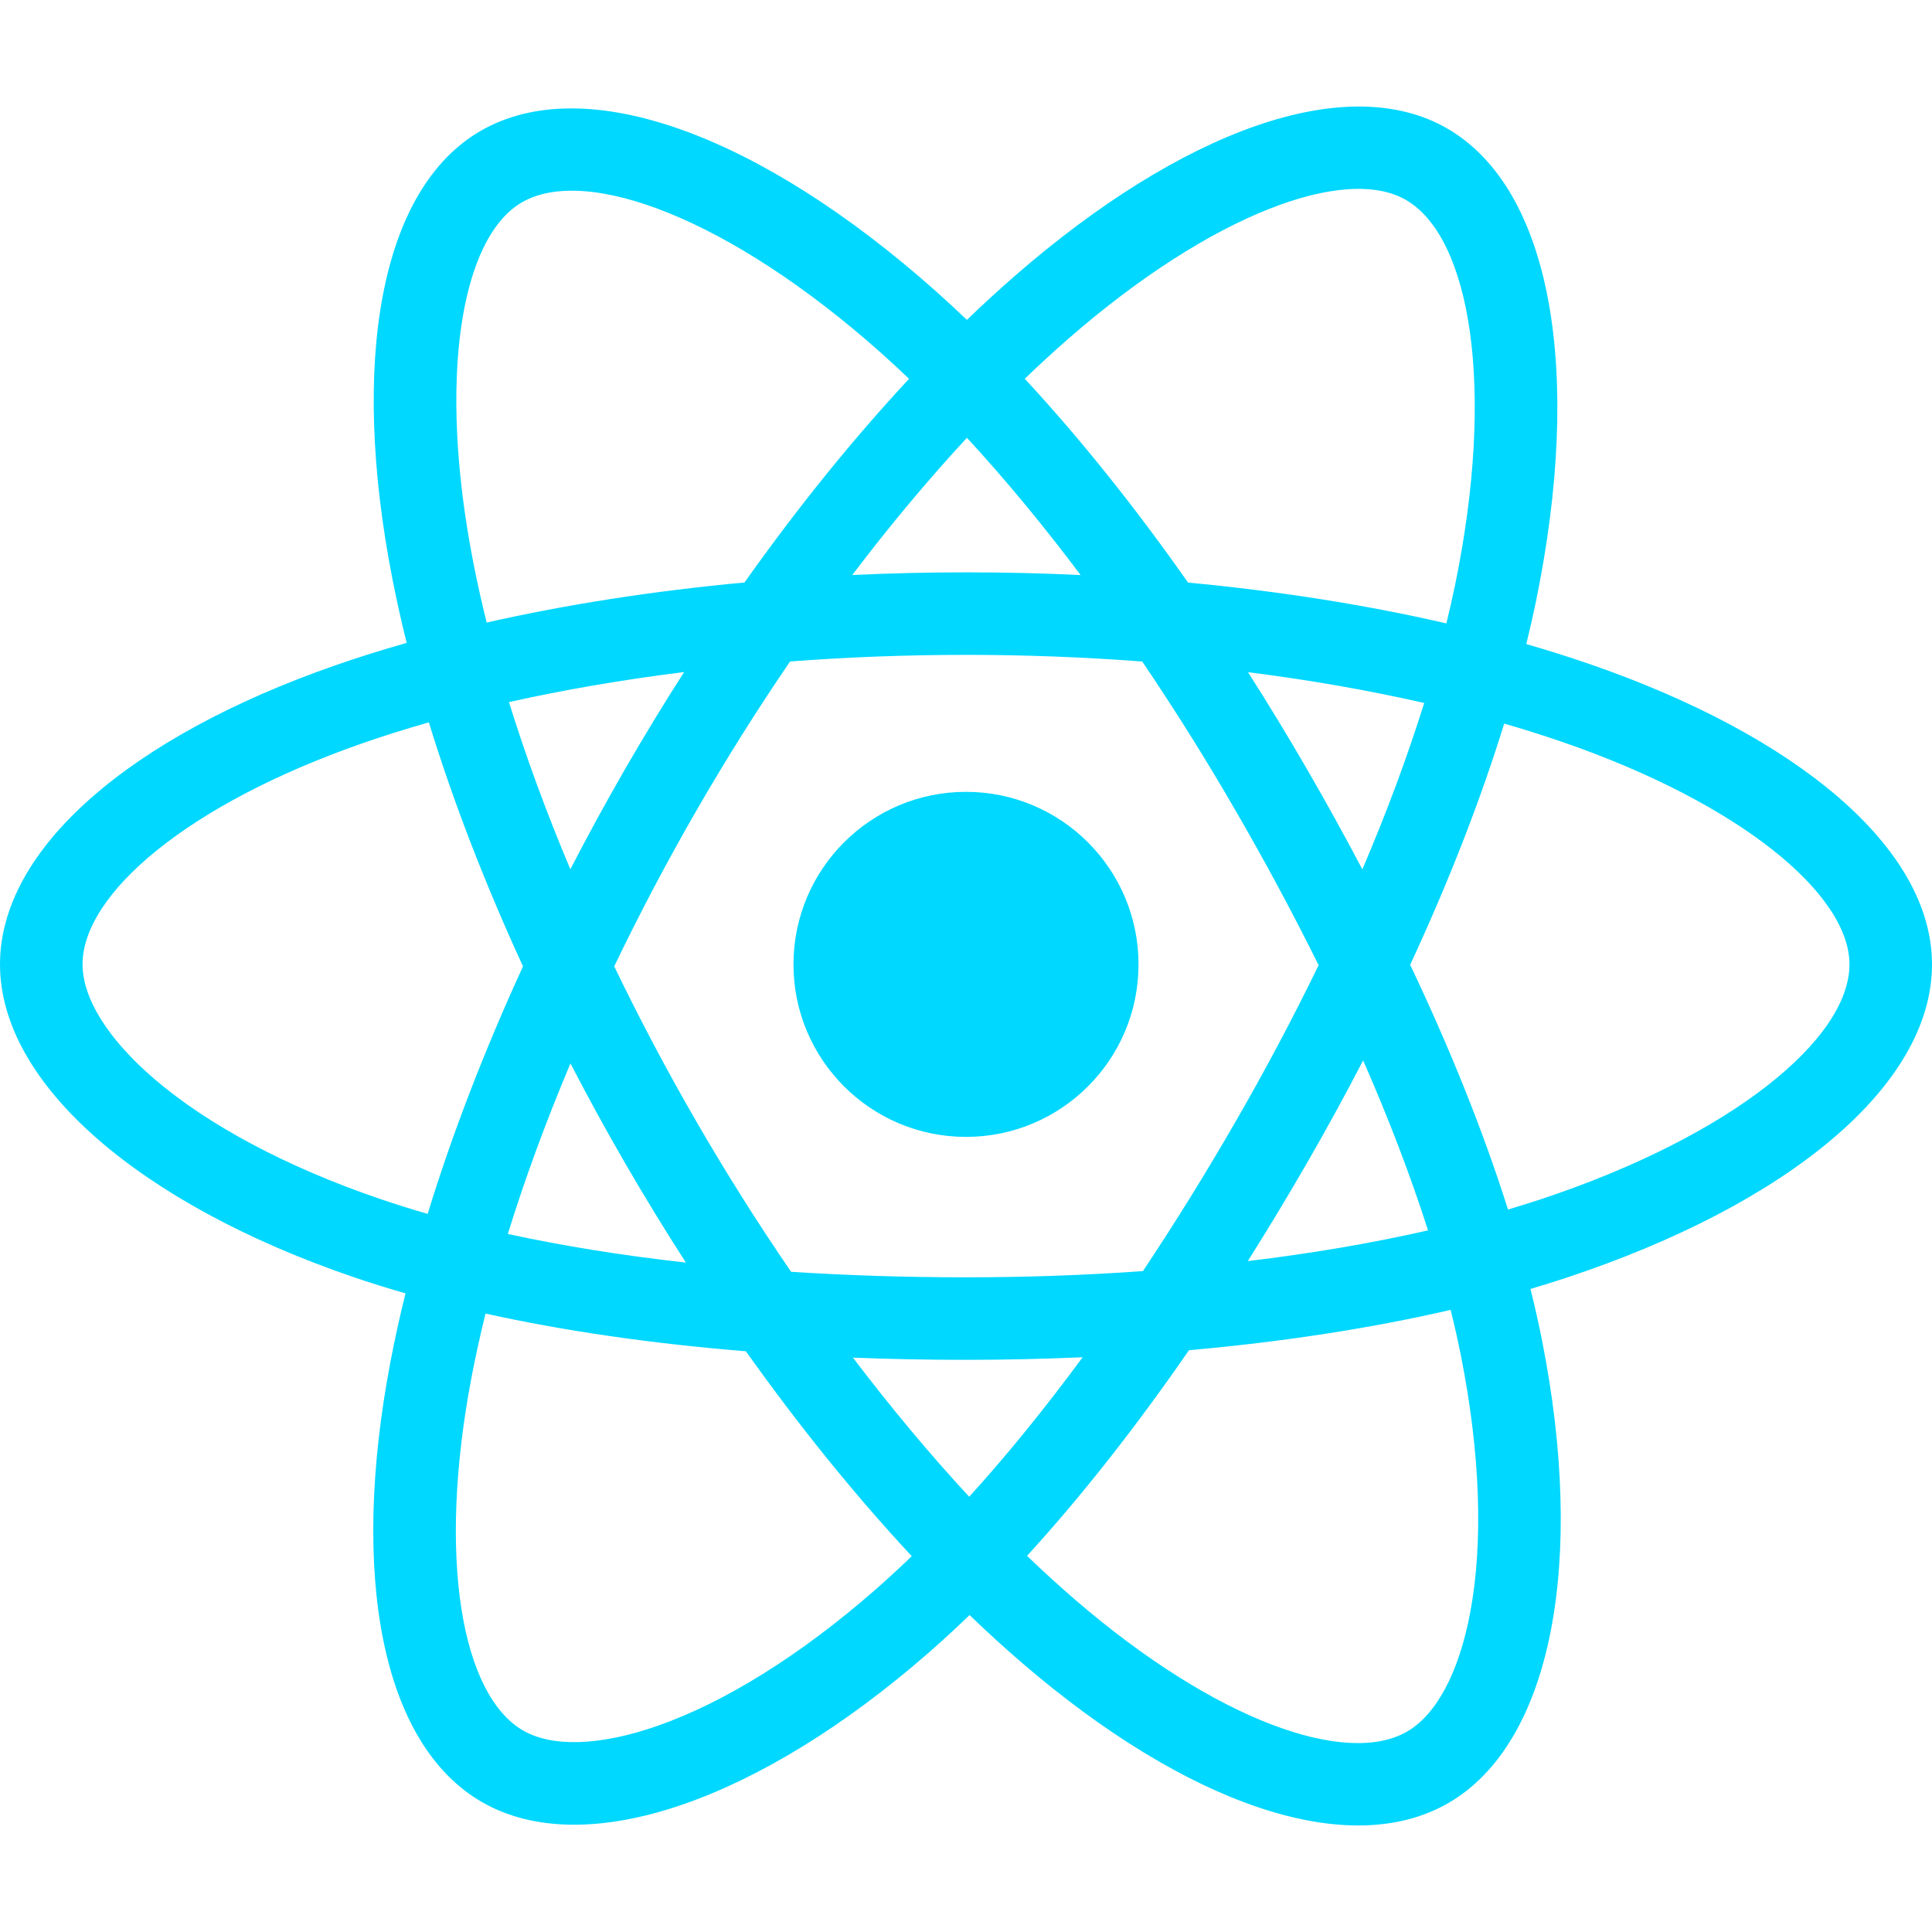
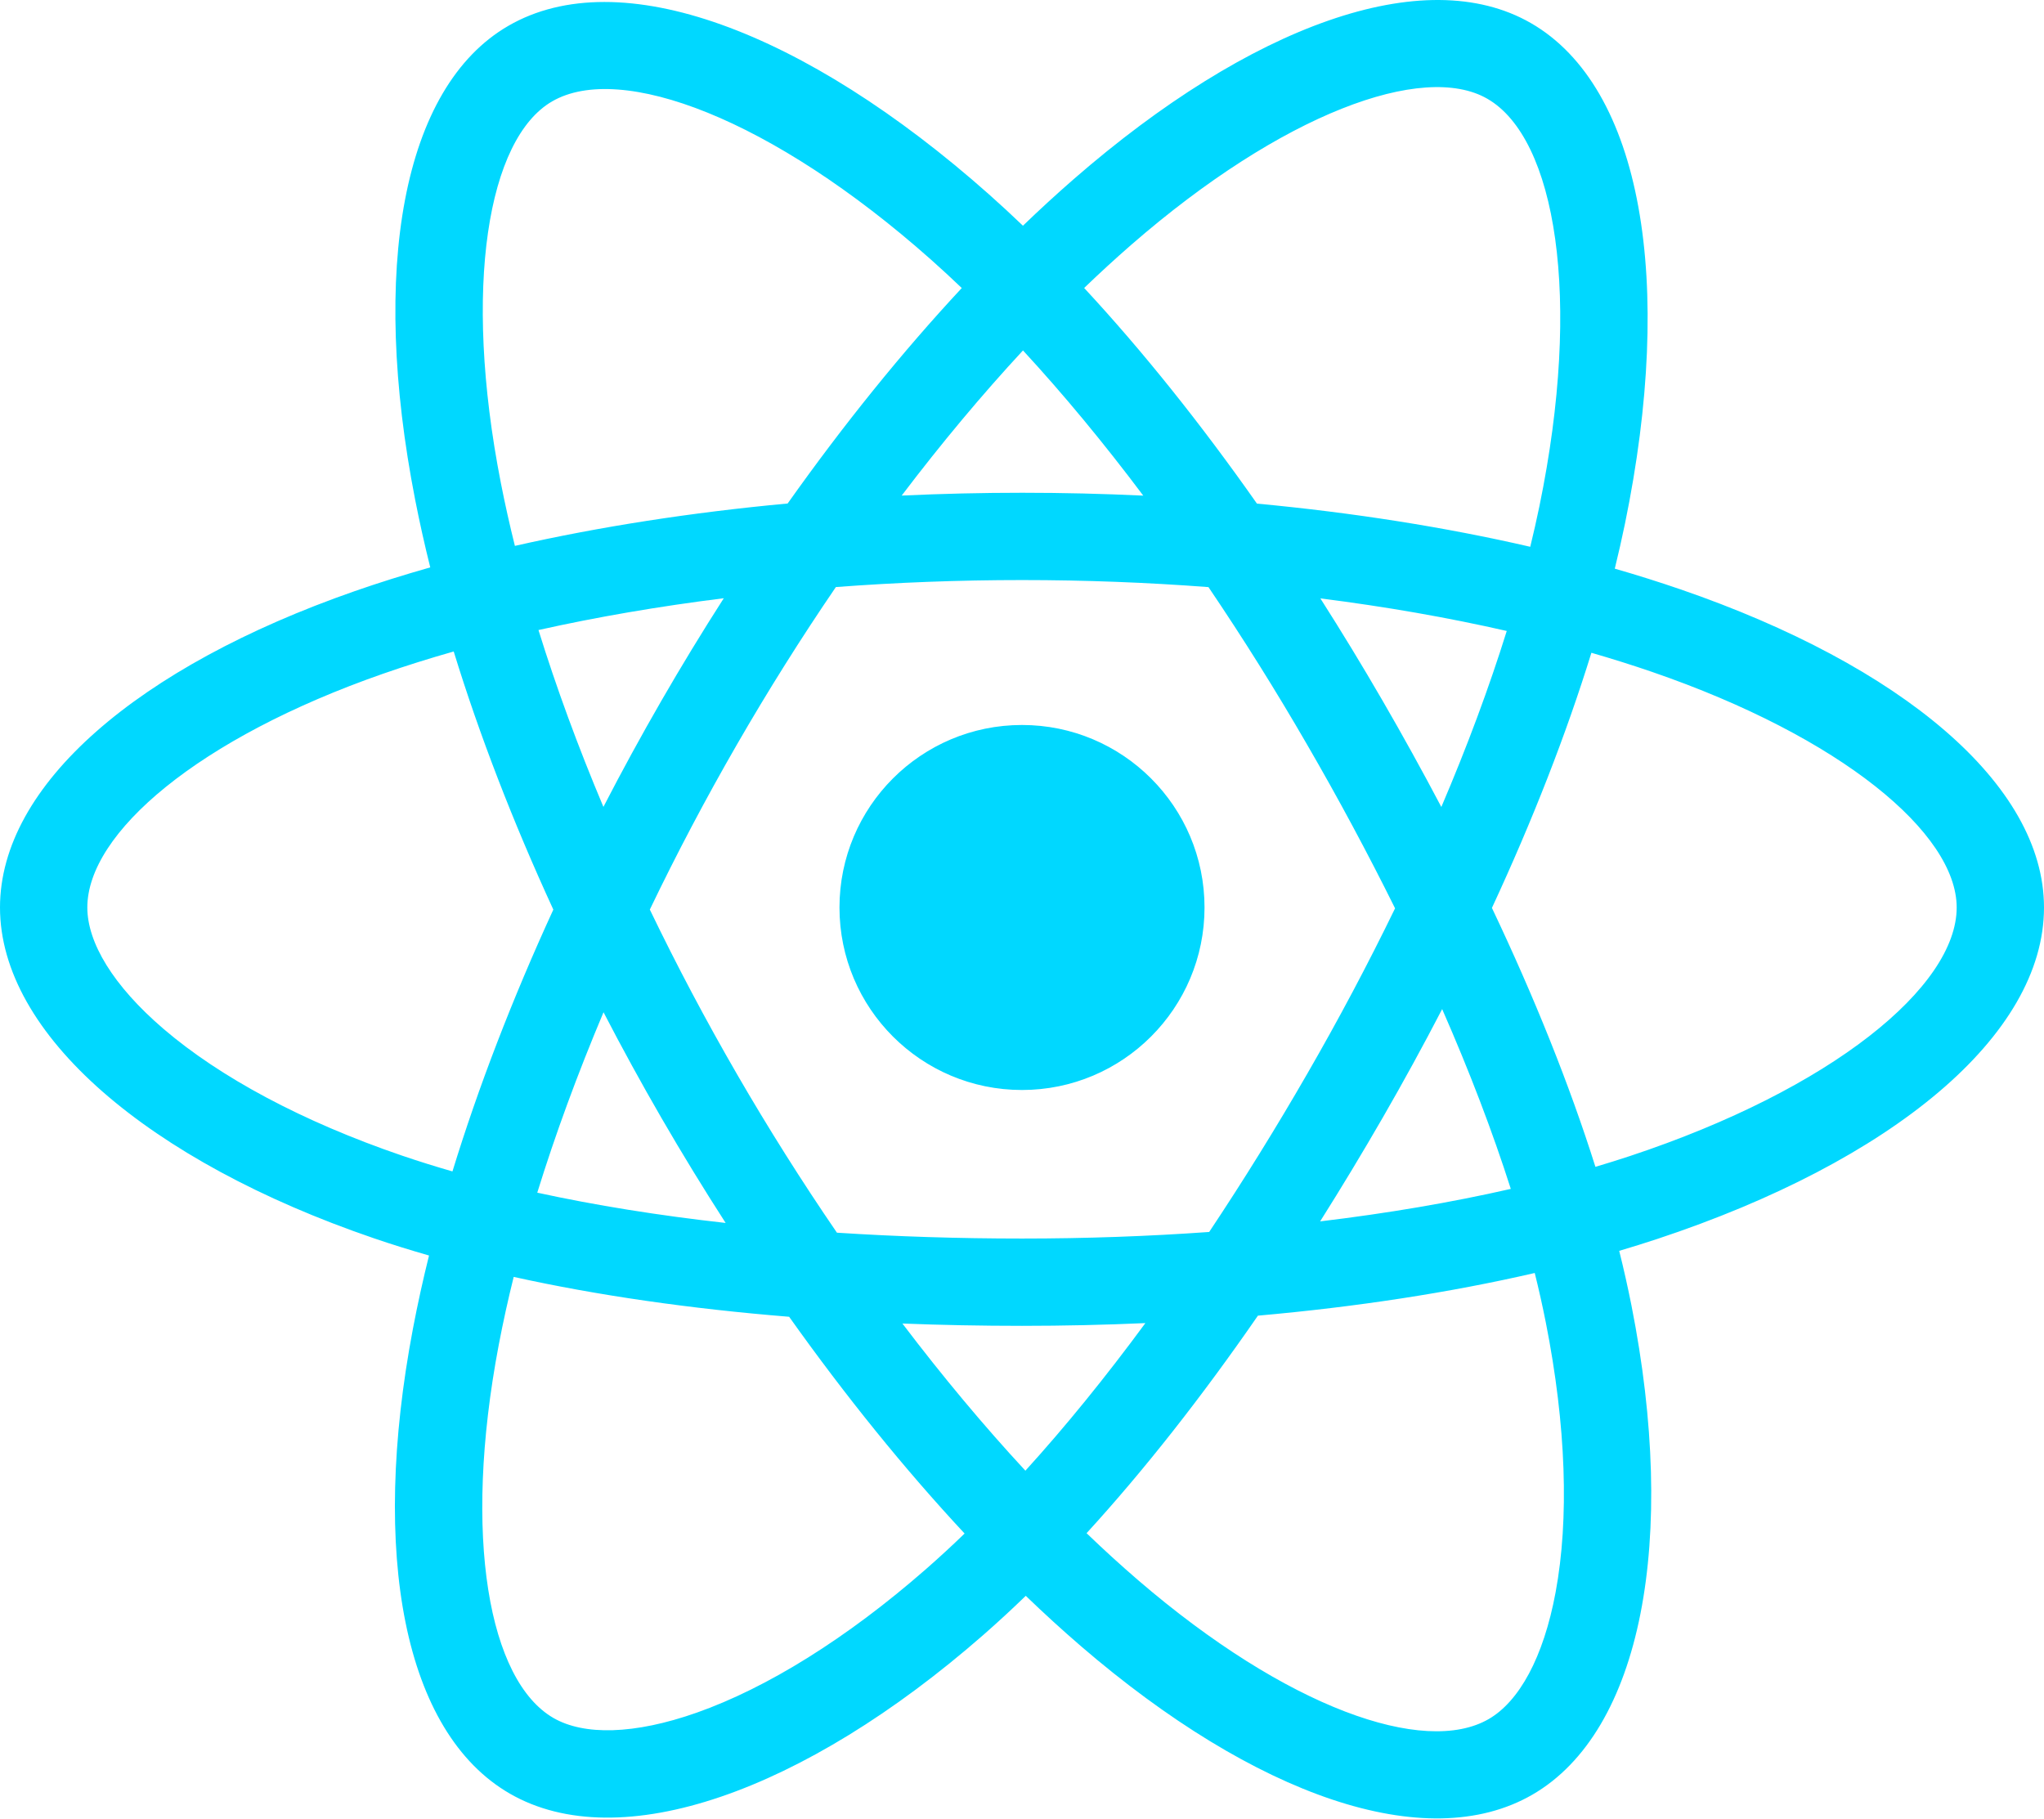
- <svg xmlns="http://www.w3.org/2000/svg" width="21" height="21" viewBox="0 0 256 227.767">
+ <svg xmlns="http://www.w3.org/2000/svg" viewBox="0 0 256 227.767">
  <path fill="#00d8ff" d="M210.483 73.824a171.487 171.487 0 0 0-8.24-2.597c.465-1.9.893-3.777 1.273-5.621 6.238-30.281 2.16-54.676-11.769-62.708-13.355-7.7-35.196.329-57.254 19.526a171.222 171.222 0 0 0-6.375 5.848 155.857 155.857 0 0 0-4.241-3.917C100.759 3.829 77.587-4.822 63.673 3.233 50.33 10.957 46.379 33.89 51.995 62.588a170.975 170.975 0 0 0 1.892 8.48c-3.28.932-6.445 1.924-9.474 2.98C17.309 83.498 0 98.307 0 113.668c0 15.865 18.582 31.778 46.812 41.427 2.227.762 4.54 1.482 6.921 2.165a167.468 167.468 0 0 0-2.01 9.138c-5.354 28.2-1.173 50.591 12.134 58.266 13.744 7.926 36.812-.22 59.273-19.855a145.556 145.556 0 0 0 5.342-4.923 168.055 168.055 0 0 0 6.92 6.314c21.758 18.722 43.246 26.282 56.54 18.586 13.731-7.949 18.194-32.003 12.4-61.268a145.006 145.006 0 0 0-1.535-6.842c1.62-.48 3.21-.974 4.76-1.488 29.348-9.723 48.443-25.443 48.443-41.52 0-15.417-17.868-30.326-45.517-39.844zm-6.365 70.984c-1.4.463-2.836.91-4.3 1.345-3.24-10.257-7.612-21.163-12.963-32.432 5.106-11 9.31-21.767 12.459-31.957 2.619.758 5.16 1.557 7.61 2.4 23.69 8.156 38.14 20.213 38.14 29.504 0 9.896-15.606 22.743-40.946 31.14zm-10.514 20.834c2.562 12.94 2.927 24.64 1.23 33.787-1.524 8.219-4.59 13.698-8.382 15.893-8.067 4.67-25.32-1.4-43.927-17.412a156.717 156.717 0 0 1-6.437-5.87c7.214-7.889 14.423-17.06 21.459-27.246 12.376-1.098 24.068-2.894 34.671-5.345a133.26 133.26 0 0 1 1.386 6.193zM87.276 214.515c-7.882 2.783-14.16 2.863-17.955.675-8.075-4.657-11.432-22.636-6.853-46.752a156.921 156.921 0 0 1 1.869-8.499c10.486 2.32 22.093 3.988 34.498 4.994 7.084 9.967 14.501 19.128 21.976 27.15a134.665 134.665 0 0 1-4.877 4.492c-9.933 8.682-19.886 14.842-28.658 17.94zM50.35 144.747c-12.483-4.267-22.792-9.812-29.858-15.863-6.35-5.437-9.555-10.836-9.555-15.216 0-9.322 13.897-21.212 37.076-29.293 2.813-.98 5.757-1.905 8.812-2.773 3.204 10.42 7.406 21.315 12.477 32.332-5.137 11.18-9.399 22.249-12.634 32.792a134.72 134.72 0 0 1-6.318-1.979zm12.378-84.26c-4.811-24.587-1.616-43.134 6.425-47.789 8.564-4.958 27.502 2.111 47.463 19.835a144.32 144.32 0 0 1 3.841 3.545c-7.438 7.987-14.787 17.08-21.808 26.988-12.04 1.116-23.565 2.908-34.161 5.309a160.34 160.34 0 0 1-1.76-7.887zm110.427 27.268a347.786 347.786 0 0 0-7.785-12.803c8.168 1.033 15.994 2.404 23.343 4.08-2.206 7.072-4.956 14.465-8.193 22.045a381.158 381.158 0 0 0-7.365-13.322zm-45.032-43.861c5.044 5.465 10.096 11.566 15.065 18.186a322.04 322.04 0 0 0-30.257-.006c4.974-6.559 10.069-12.652 15.192-18.18zM82.802 87.83a323.166 323.166 0 0 0-7.227 13.238c-3.184-7.553-5.909-14.98-8.134-22.152 7.304-1.634 15.093-2.97 23.209-3.984a321.523 321.523 0 0 0-7.848 12.897zm8.081 65.352c-8.385-.936-16.291-2.203-23.593-3.793 2.26-7.3 5.045-14.885 8.298-22.6a321.193 321.193 0 0 0 7.257 13.246c2.594 4.48 5.28 8.868 8.038 13.147zm37.542 31.03c-5.184-5.592-10.354-11.779-15.403-18.433 4.902.192 9.899.29 14.978.29 5.218 0 10.376-.117 15.453-.343-4.985 6.774-10.018 12.97-15.028 18.486zm52.198-57.817c3.422 7.8 6.306 15.345 8.596 22.52-7.422 1.694-15.436 3.058-23.88 4.071a382.447 382.447 0 0 0 7.859-13.026 347.418 347.418 0 0 0 7.425-13.565zm-16.898 8.101a358.566 358.566 0 0 1-12.281 19.815c-7.597.543-15.445.823-23.444.823-7.967 0-15.716-.248-23.178-.732a310.199 310.199 0 0 1-12.513-19.846h.001a307.41 307.41 0 0 1-10.923-20.627 310.277 310.277 0 0 1 10.89-20.637l-.001.001a307.318 307.318 0 0 1 12.413-19.761c7.613-.576 15.42-.876 23.31-.876H128c7.926 0 15.743.303 23.354.883a329.358 329.358 0 0 1 12.335 19.695 358.492 358.492 0 0 1 11.036 20.54 329.475 329.475 0 0 1-11 20.722zm22.56-122.124c8.572 4.944 11.906 24.881 6.52 51.026a144.49 144.49 0 0 1-1.15 5.09c-10.622-2.452-22.155-4.275-34.23-5.408-7.034-10.017-14.323-19.124-21.64-27.008a160.791 160.791 0 0 1 5.888-5.4c18.9-16.447 36.564-22.941 44.612-18.3zM128 90.808c12.625 0 22.86 10.235 22.86 22.86s-10.235 22.86-22.86 22.86-22.86-10.235-22.86-22.86 10.235-22.86 22.86-22.86z" />
</svg>
